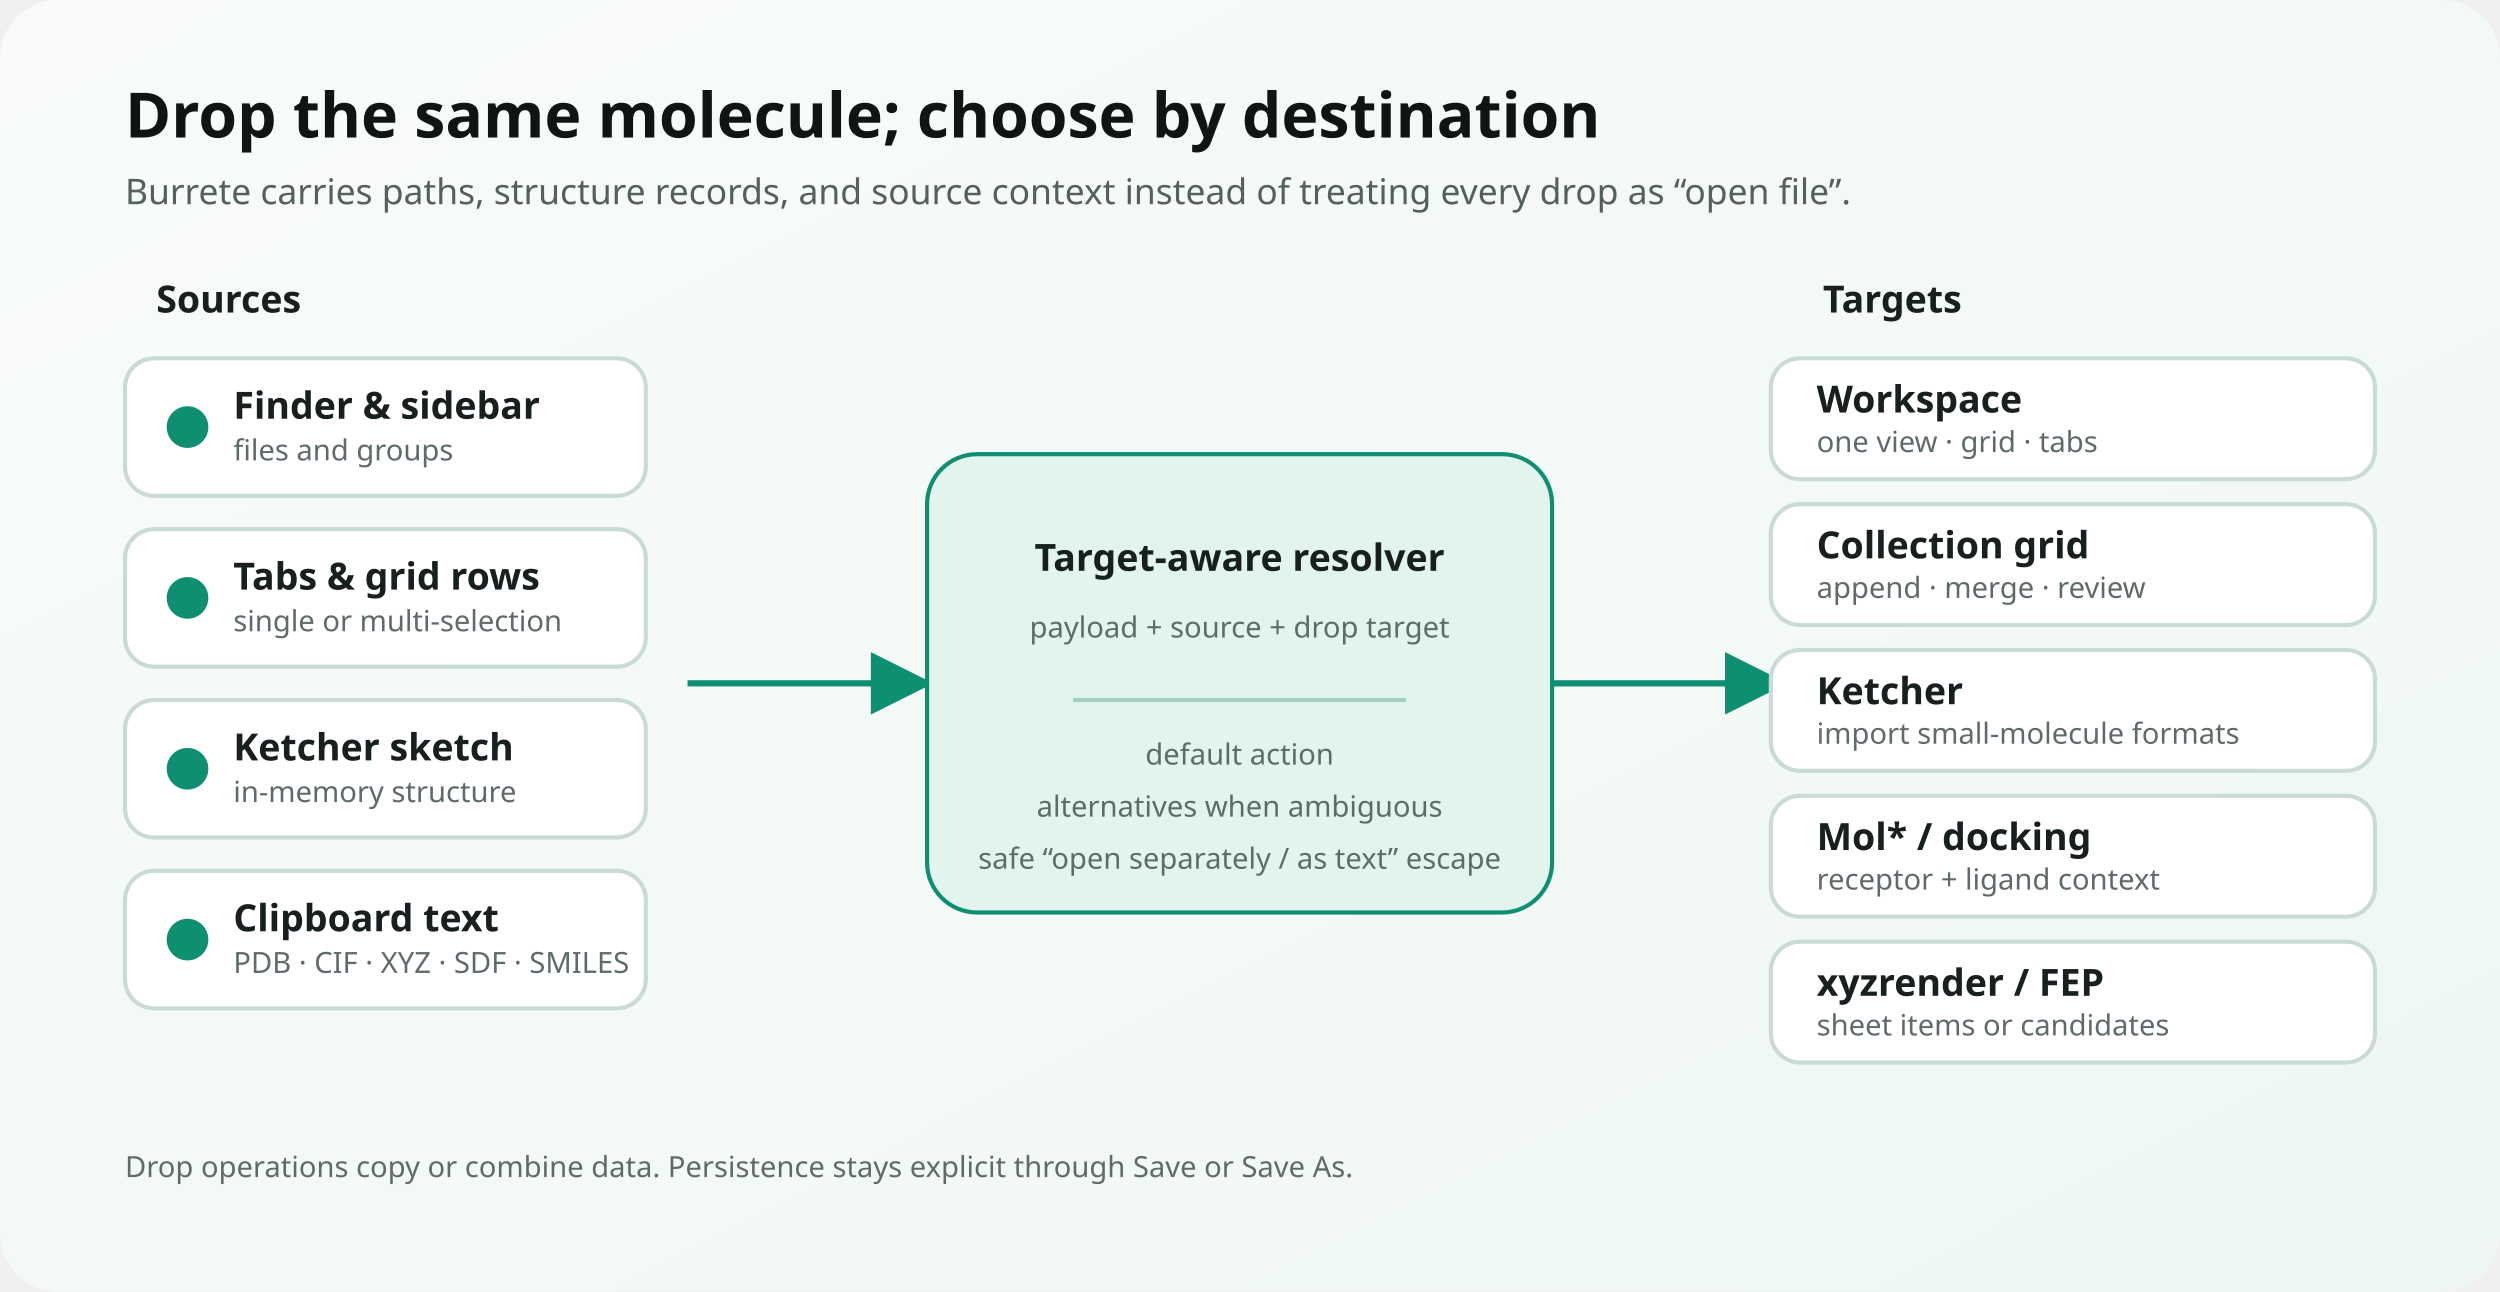
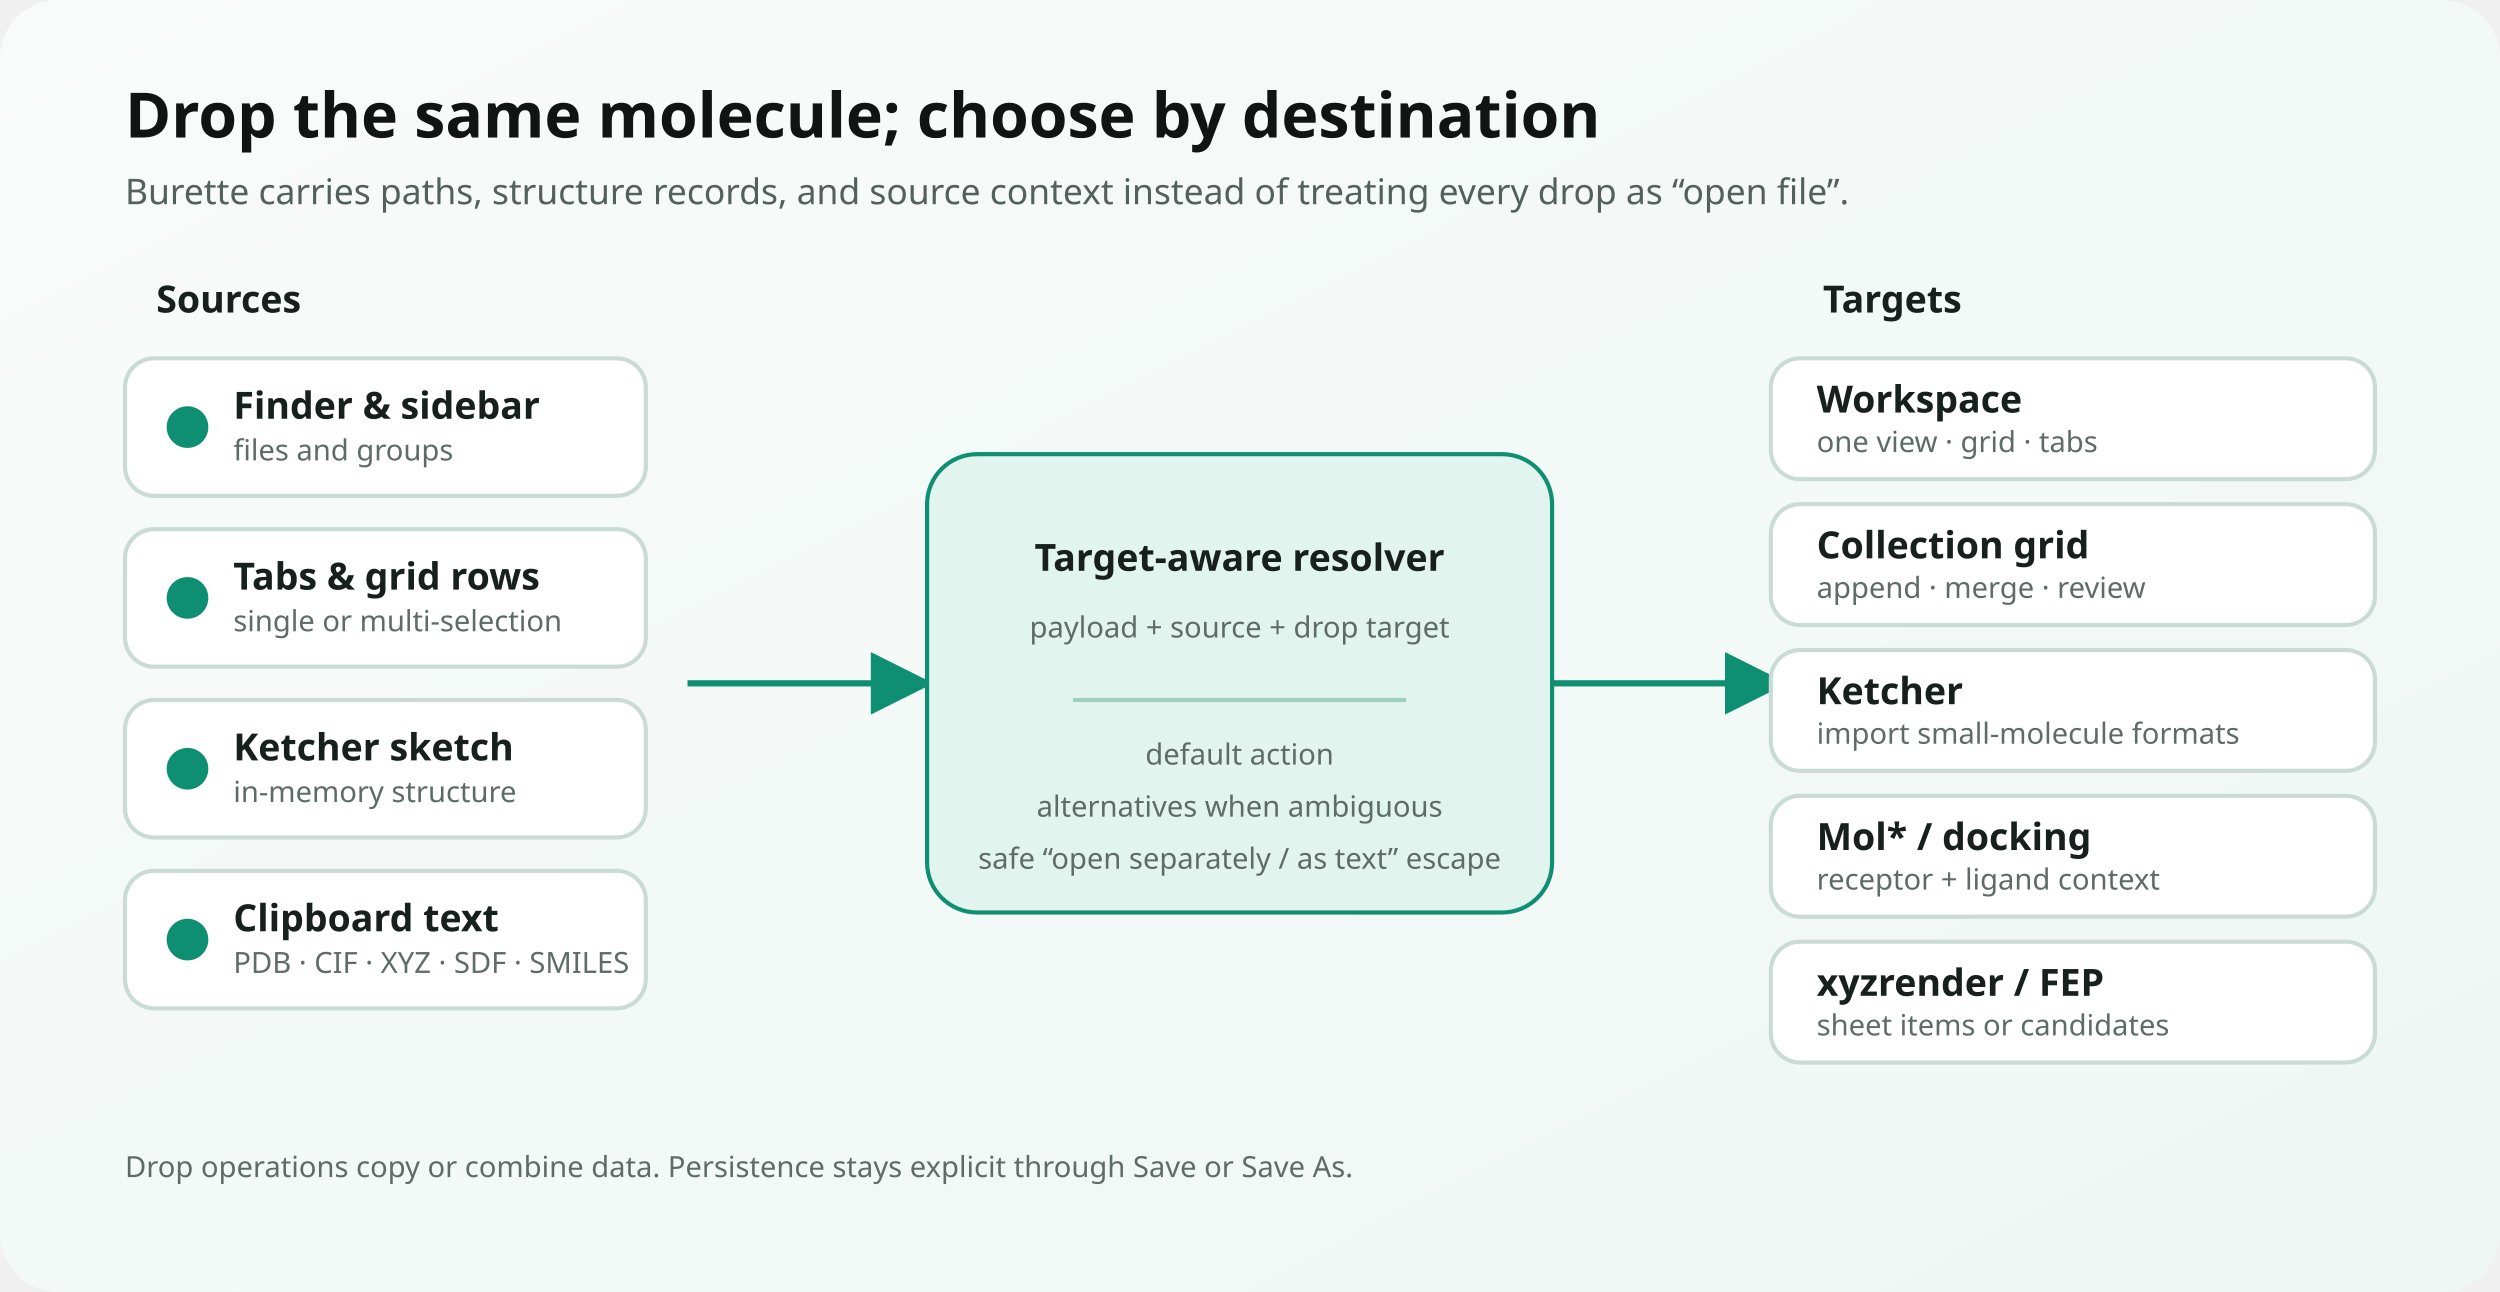
<svg xmlns="http://www.w3.org/2000/svg" viewBox="0 0 1200 620" role="img" aria-labelledby="title desc">
  <defs>
    <linearGradient id="bg" x1="0" y1="0" x2="1" y2="1">
      <stop stop-color="#f8fbfa" />
      <stop offset="1" stop-color="#eef7f4" />
    </linearGradient>
    <marker id="arrow" markerWidth="10" markerHeight="10" refX="9" refY="5" orient="auto">
      <path d="M0 0l10 5-10 5z" fill="#0f8f72" />
    </marker>
    <style>
      .title{font:700 30px system-ui,sans-serif;fill:#101513}.sub{font:400 17px system-ui,sans-serif;fill:#53605b}.label{font:650 18px system-ui,sans-serif;fill:#17201d}.small{font:400 14px system-ui,sans-serif;fill:#5f6b67}.card{fill:#fff;stroke:#cadbd5;stroke-width:2}.accent{fill:#e2f4ee;stroke:#0f8f72;stroke-width:2}.flow{fill:none;stroke:#0f8f72;stroke-width:3;marker-end:url(#arrow)}
    </style>
  </defs>
  <rect width="1200" height="620" rx="28" fill="url(#bg)" />
  <text x="60" y="66" class="title">Drop the same molecule; choose by destination</text>
-   <text x="60" y="98" class="sub">Burrete carries paths, structure records, and source context instead of treating every drop as “open file”.</text>
+   <text x="60" y="98" class="sub">Burette carries paths, structure records, and source context instead of treating every drop as “open file”.</text>
  <text x="75" y="150" class="label">Sources</text>
  <g transform="translate(60 172)">
    <rect class="card" width="250" height="66" rx="14" />
    <circle cx="30" cy="33" r="10" fill="#0f8f72" />
    <text x="52" y="29" class="label">Finder &amp; sidebar</text>
    <text x="52" y="49" class="small">files and groups</text>
    <rect class="card" y="82" width="250" height="66" rx="14" />
    <circle cx="30" cy="115" r="10" fill="#0f8f72" />
    <text x="52" y="111" class="label">Tabs &amp; grid rows</text>
    <text x="52" y="131" class="small">single or multi-selection</text>
    <rect class="card" y="164" width="250" height="66" rx="14" />
    <circle cx="30" cy="197" r="10" fill="#0f8f72" />
    <text x="52" y="193" class="label">Ketcher sketch</text>
    <text x="52" y="213" class="small">in-memory structure</text>
    <rect class="card" y="246" width="250" height="66" rx="14" />
    <circle cx="30" cy="279" r="10" fill="#0f8f72" />
    <text x="52" y="275" class="label">Clipboard text</text>
    <text x="52" y="295" class="small">PDB · CIF · XYZ · SDF · SMILES</text>
  </g>
  <path class="flow" d="M330 328H445" />
  <g transform="translate(445 218)">
    <rect class="accent" width="300" height="220" rx="24" />
    <text x="150" y="56" text-anchor="middle" class="label">Target-aware resolver</text>
    <text x="150" y="88" text-anchor="middle" class="small">payload + source + drop target</text>
    <path d="M70 118h160" stroke="#a3cfc0" stroke-width="2" />
    <text x="150" y="149" text-anchor="middle" class="small">default action</text>
    <text x="150" y="174" text-anchor="middle" class="small">alternatives when ambiguous</text>
    <text x="150" y="199" text-anchor="middle" class="small">safe “open separately / as text” escape</text>
  </g>
  <path class="flow" d="M745 328H855" />
  <text x="875" y="150" class="label">Targets</text>
  <g transform="translate(850 172)">
    <rect class="card" width="290" height="58" rx="14" />
    <text x="22" y="26" class="label">Workspace</text>
    <text x="22" y="45" class="small">one view · grid · tabs</text>
    <rect class="card" y="70" width="290" height="58" rx="14" />
    <text x="22" y="96" class="label">Collection grid</text>
    <text x="22" y="115" class="small">append · merge · review</text>
    <rect class="card" y="140" width="290" height="58" rx="14" />
    <text x="22" y="166" class="label">Ketcher</text>
    <text x="22" y="185" class="small">import small-molecule formats</text>
    <rect class="card" y="210" width="290" height="58" rx="14" />
    <text x="22" y="236" class="label">Mol* / docking</text>
    <text x="22" y="255" class="small">receptor + ligand context</text>
    <rect class="card" y="280" width="290" height="58" rx="14" />
    <text x="22" y="306" class="label">xyzrender / FEP</text>
    <text x="22" y="325" class="small">sheet items or candidates</text>
  </g>
  <text x="60" y="565" class="small">Drop operations copy or combine data. Persistence stays explicit through Save or Save As.</text>
</svg>
